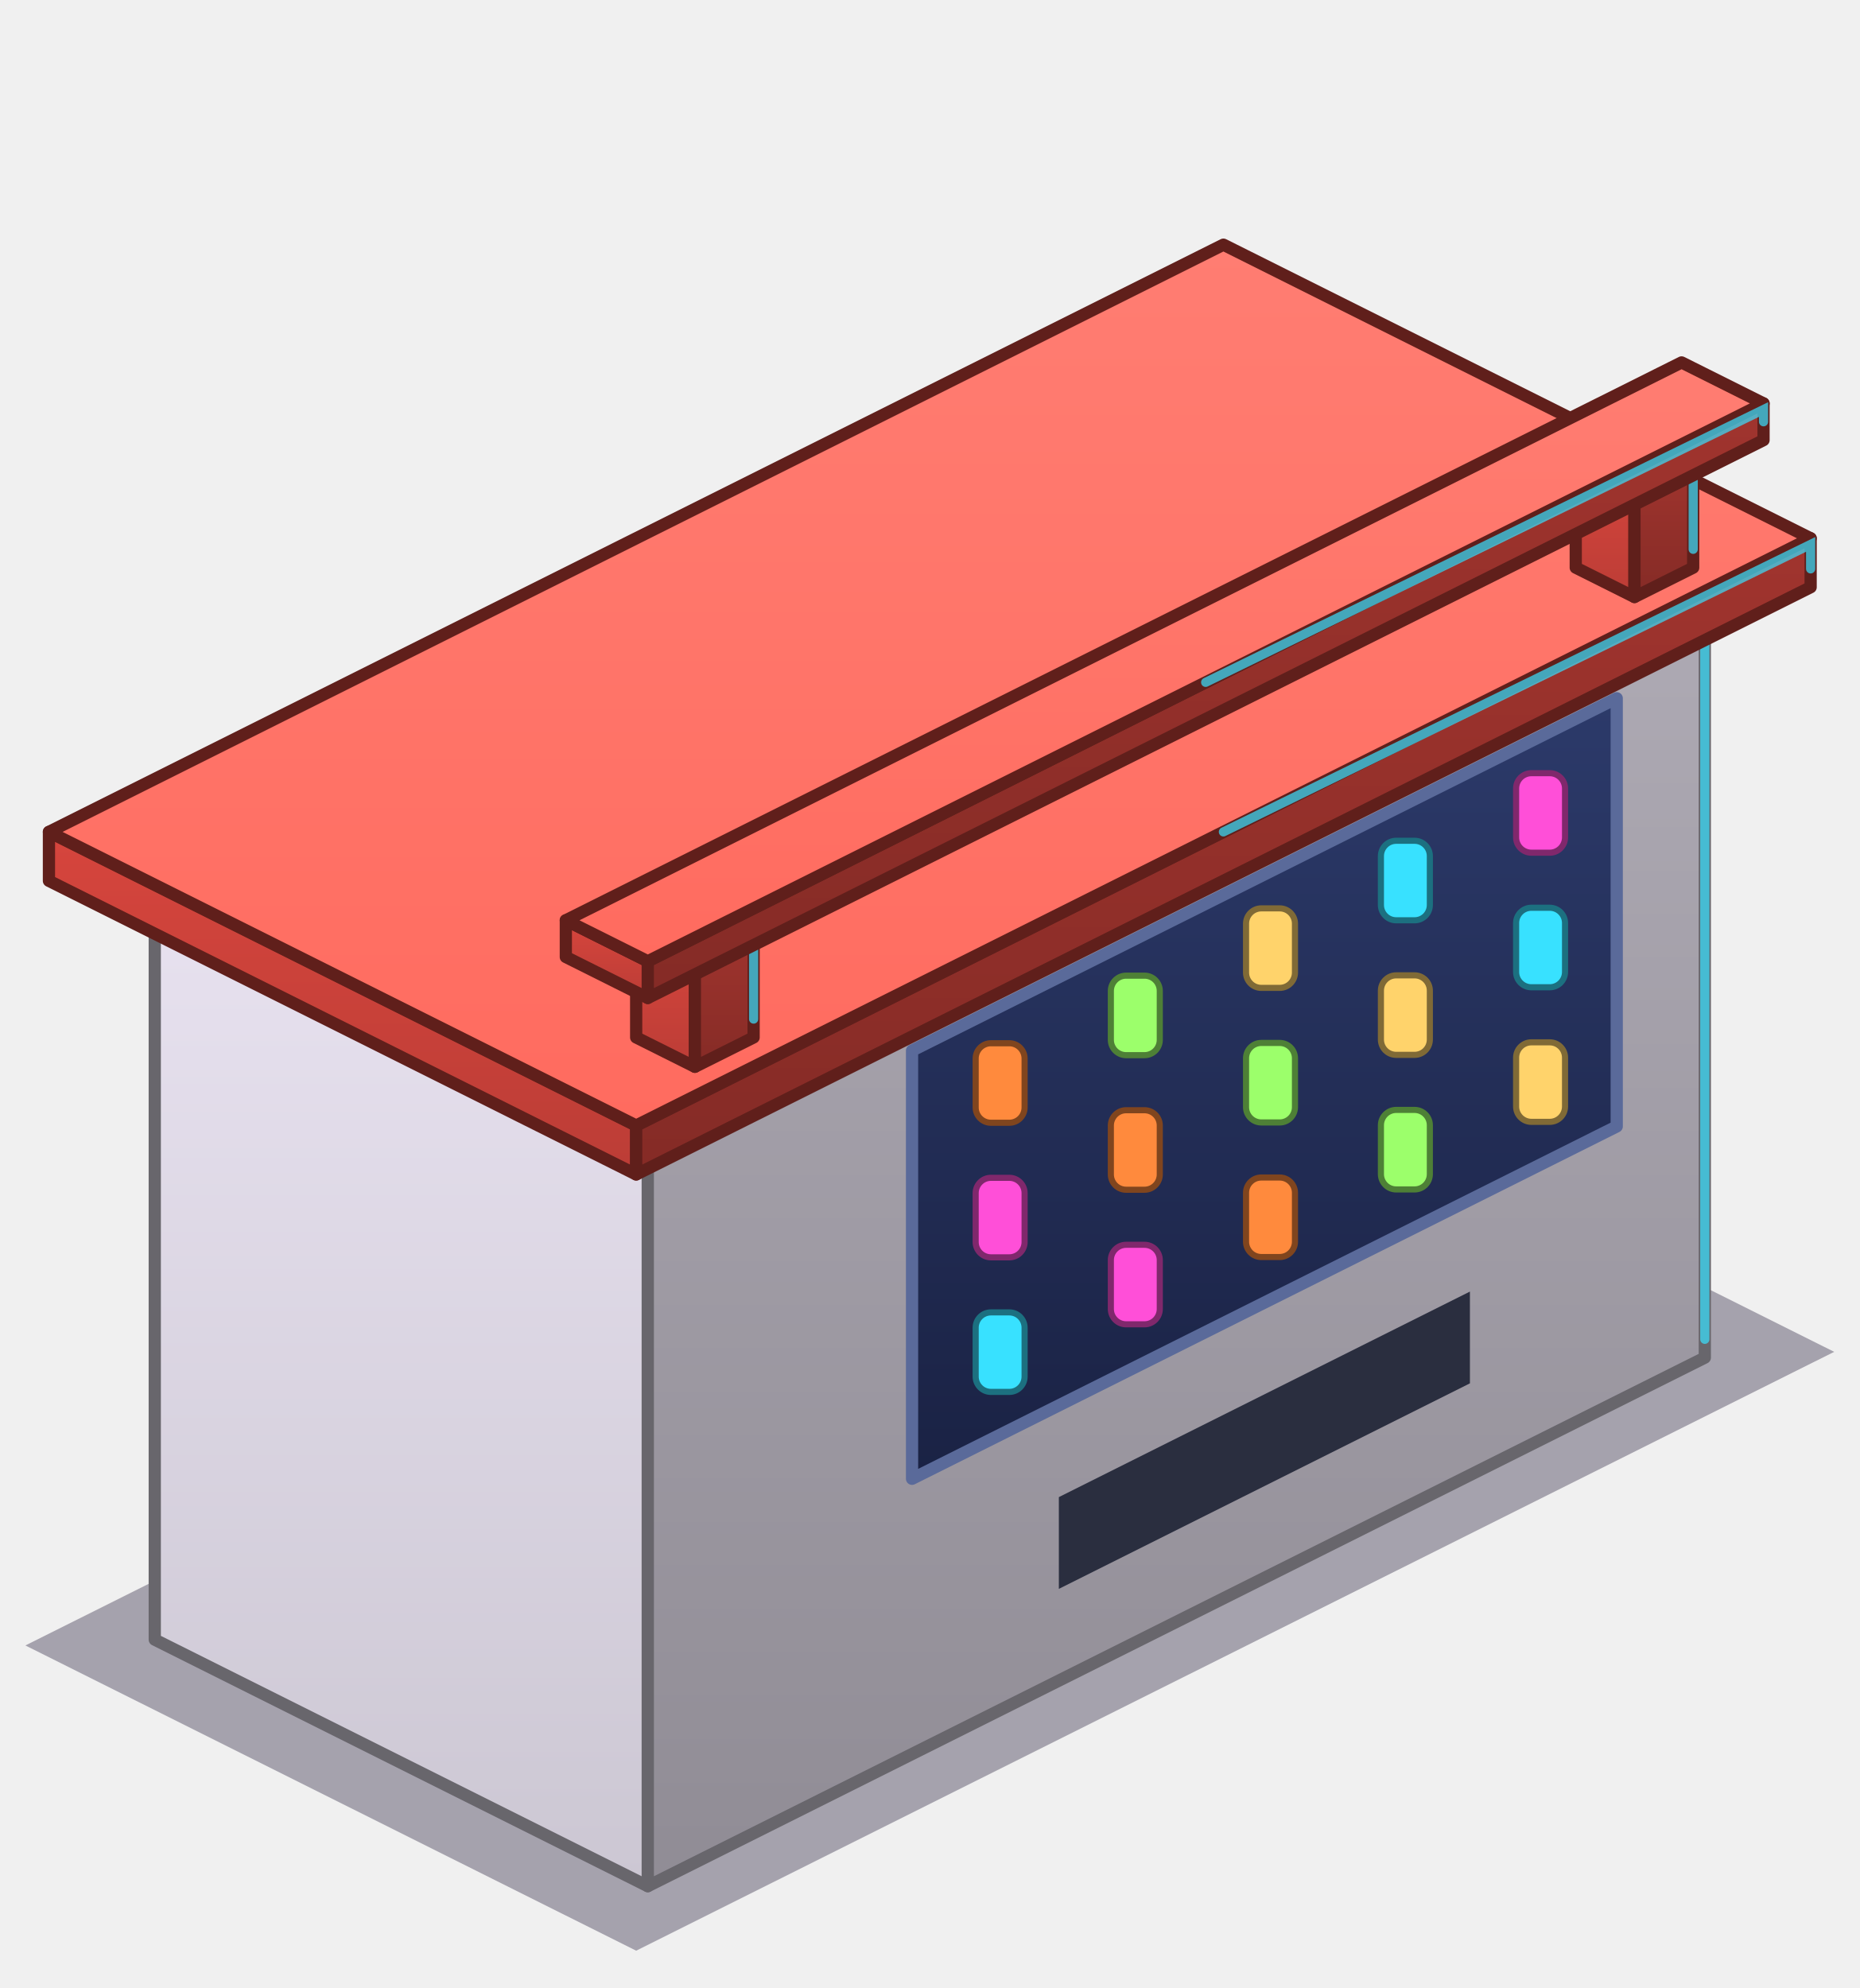
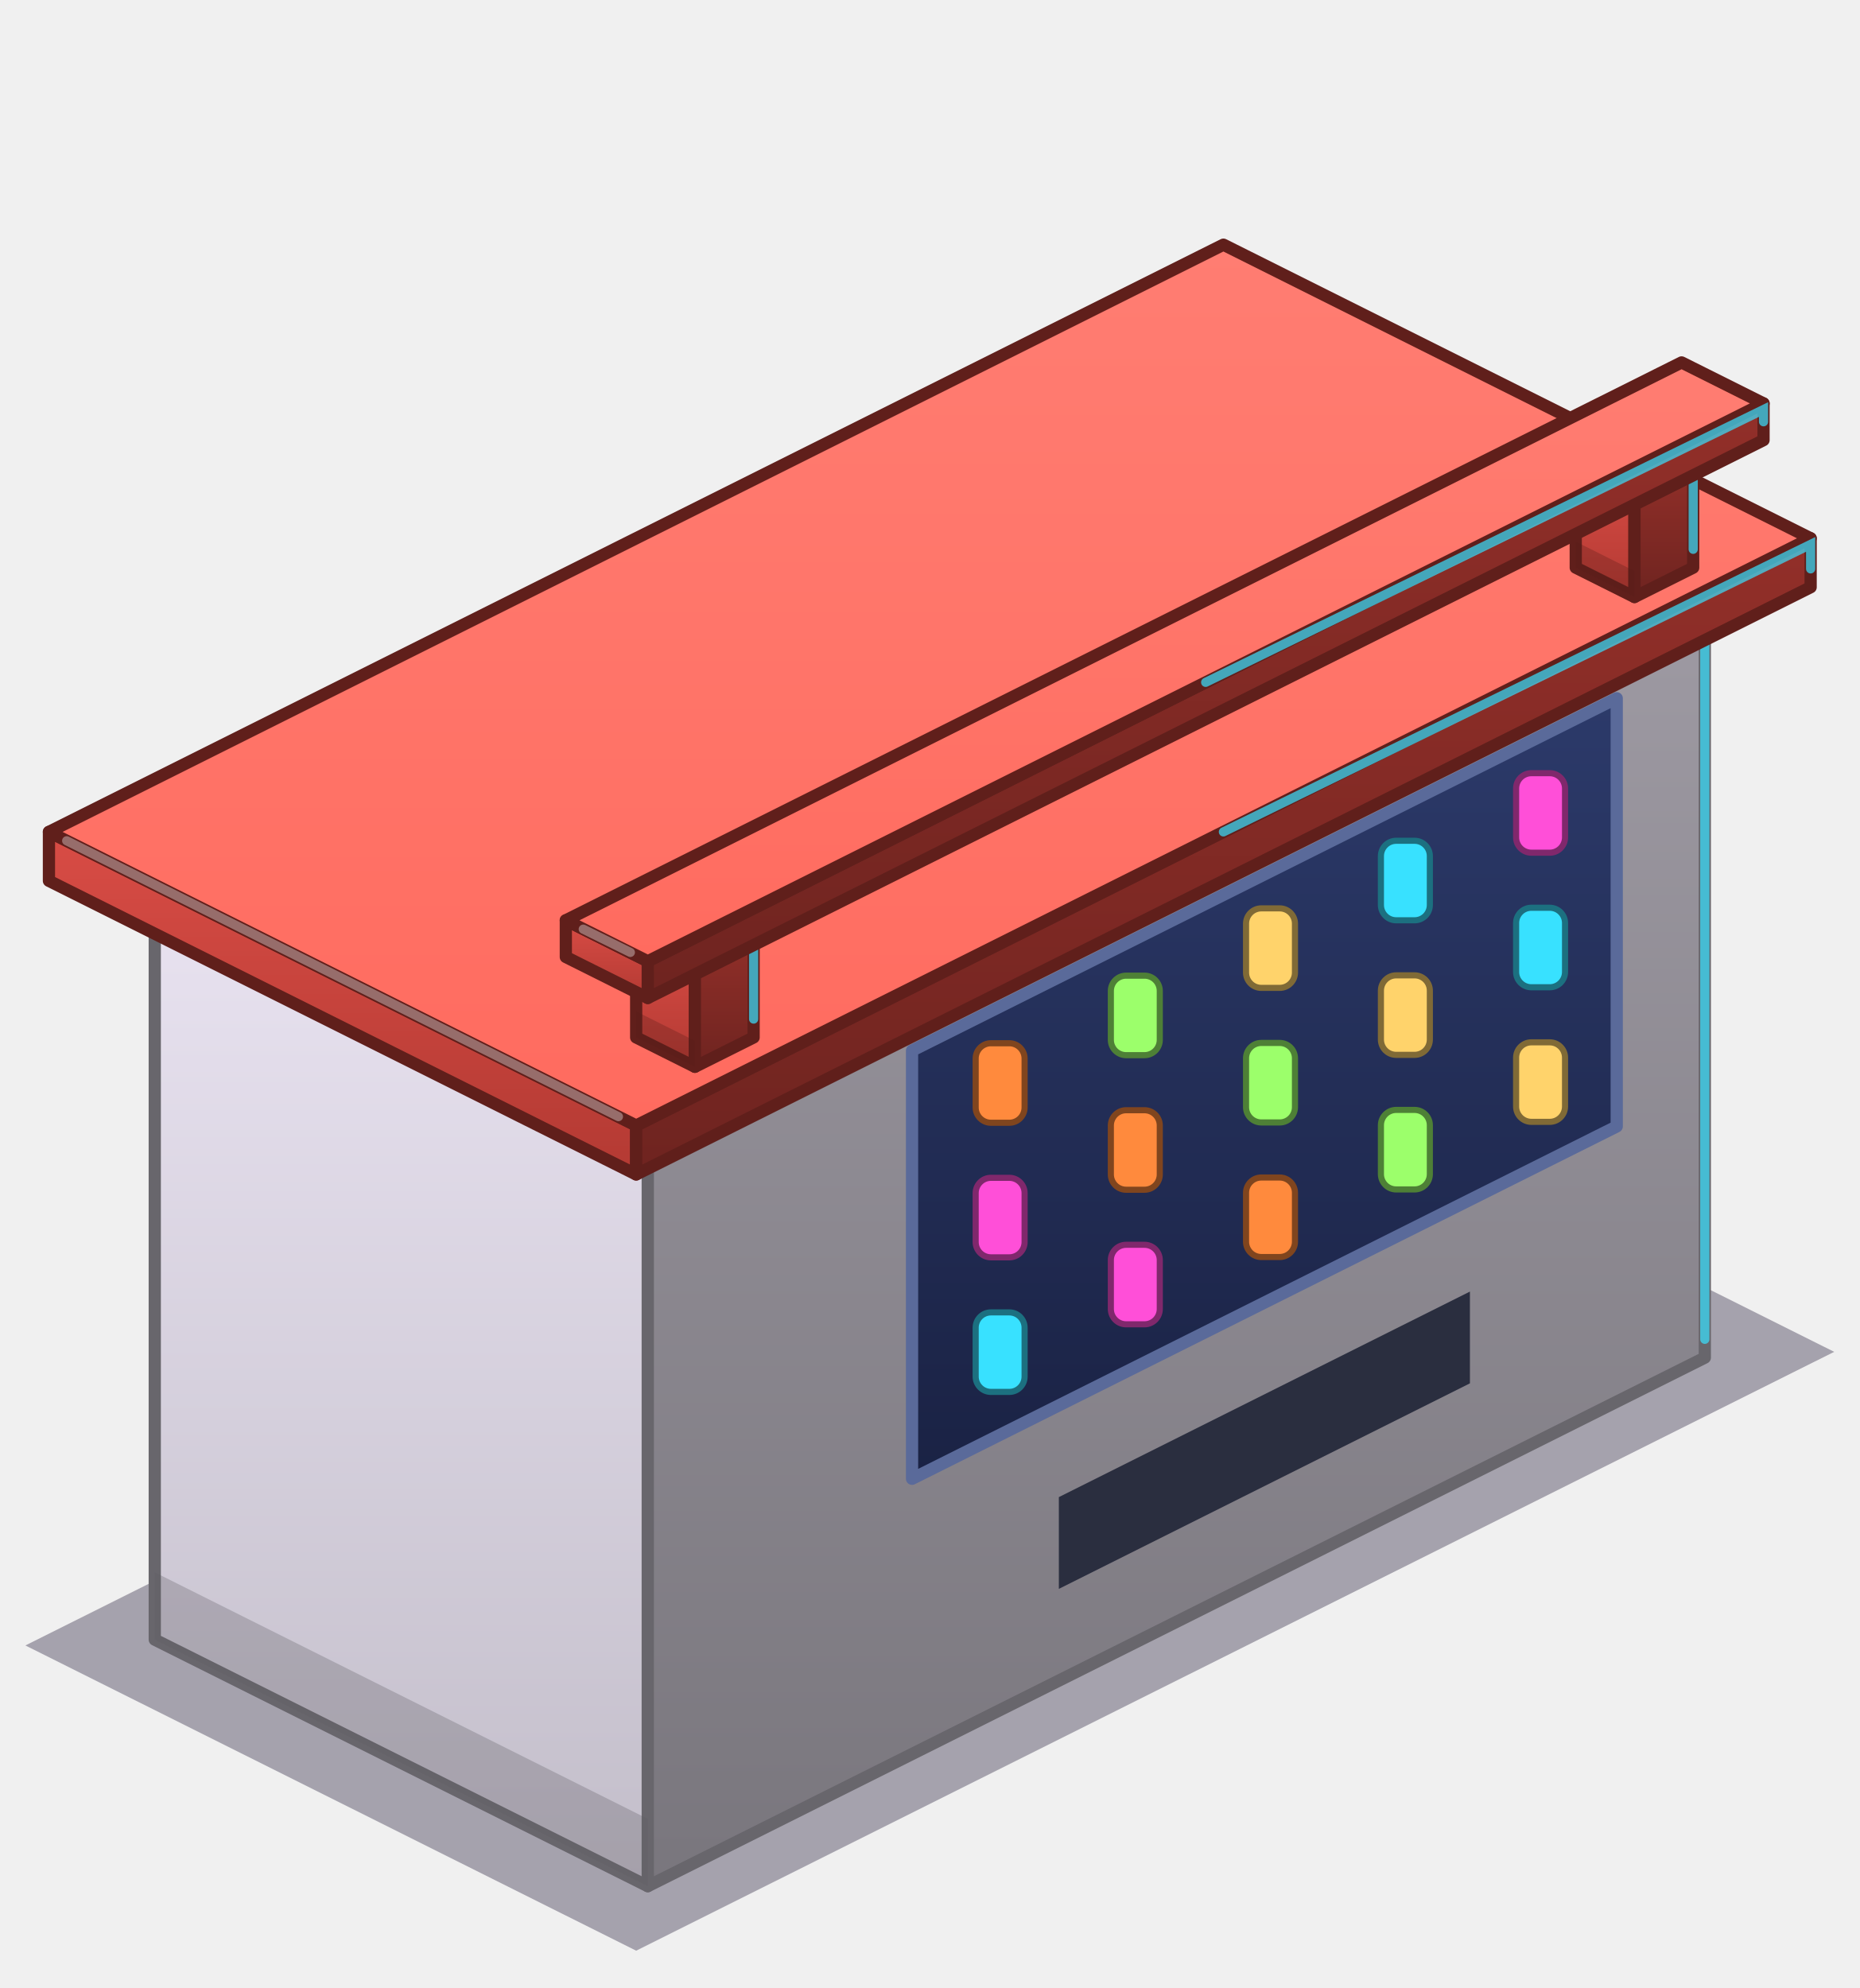
<svg xmlns="http://www.w3.org/2000/svg" width="608" height="650" viewBox="0 0 608 650">
  <defs>
    <linearGradient id="vending_shrine_g1" x1="0" y1="0" x2="0" y2="1">
-       <stop offset="0" stop-color="#e8e2f0" />
-       <stop offset="1" stop-color="#ccc7d3" />
+       <stop offset="0" stop-color="#e9e3f1" />
+       <stop offset="1" stop-color="#c3beca" />
    </linearGradient>
    <linearGradient id="vending_shrine_g2" x1="0" y1="0" x2="0" y2="1">
-       <stop offset="0" stop-color="#aeaab4" />
-       <stop offset="1" stop-color="#908c95" />
+       <stop offset="0" stop-color="#9e9aa3" />
+       <stop offset="1" stop-color="#79767d" />
    </linearGradient>
    <linearGradient id="vending_shrine_g3" x1="0" y1="0" x2="0" y2="1">
      <stop offset="0" stop-color="#ffffff" />
      <stop offset="1" stop-color="#ffffff" />
    </linearGradient>
    <linearGradient id="vending_shrine_g4" x1="0" y1="0" x2="0" y2="1">
      <stop offset="0" stop-color="#2c3a6a" />
      <stop offset="1" stop-color="#1a2244" />
    </linearGradient>
    <linearGradient id="vending_shrine_g5" x1="0" y1="0" x2="0" y2="1">
-       <stop offset="0" stop-color="#d6453d" />
-       <stop offset="1" stop-color="#bc3d36" />
+       <stop offset="0" stop-color="#d84c45" />
+       <stop offset="1" stop-color="#b43a33" />
    </linearGradient>
    <linearGradient id="vending_shrine_g6" x1="0" y1="0" x2="0" y2="1">
-       <stop offset="0" stop-color="#a0342e" />
-       <stop offset="1" stop-color="#852b26" />
+       <stop offset="0" stop-color="#922f29" />
+       <stop offset="1" stop-color="#6f2420" />
    </linearGradient>
    <linearGradient id="vending_shrine_g7" x1="0" y1="0" x2="0" y2="1">
      <stop offset="0" stop-color="#ff7d72" />
      <stop offset="1" stop-color="#ff6b5f" />
    </linearGradient>
    <linearGradient id="vending_shrine_g8" x1="0" y1="0" x2="0" y2="1">
-       <stop offset="0" stop-color="#d6453d" />
-       <stop offset="1" stop-color="#bc3d36" />
+       <stop offset="0" stop-color="#d84c45" />
+       <stop offset="1" stop-color="#b43a33" />
    </linearGradient>
    <linearGradient id="vending_shrine_g9" x1="0" y1="0" x2="0" y2="1">
-       <stop offset="0" stop-color="#a0342e" />
-       <stop offset="1" stop-color="#852b26" />
+       <stop offset="0" stop-color="#922f29" />
+       <stop offset="1" stop-color="#6f2420" />
    </linearGradient>
    <linearGradient id="vending_shrine_g10" x1="0" y1="0" x2="0" y2="1">
      <stop offset="0" stop-color="#e17873" />
      <stop offset="1" stop-color="#dd6660" />
    </linearGradient>
    <linearGradient id="vending_shrine_g11" x1="0" y1="0" x2="0" y2="1">
-       <stop offset="0" stop-color="#d6453d" />
-       <stop offset="1" stop-color="#bc3d36" />
+       <stop offset="0" stop-color="#d84c45" />
+       <stop offset="1" stop-color="#b43a33" />
    </linearGradient>
    <linearGradient id="vending_shrine_g12" x1="0" y1="0" x2="0" y2="1">
-       <stop offset="0" stop-color="#a0342e" />
-       <stop offset="1" stop-color="#852b26" />
+       <stop offset="0" stop-color="#922f29" />
+       <stop offset="1" stop-color="#6f2420" />
    </linearGradient>
    <linearGradient id="vending_shrine_g13" x1="0" y1="0" x2="0" y2="1">
      <stop offset="0" stop-color="#e17873" />
      <stop offset="1" stop-color="#dd6660" />
    </linearGradient>
    <linearGradient id="vending_shrine_g14" x1="0" y1="0" x2="0" y2="1">
-       <stop offset="0" stop-color="#d6453d" />
-       <stop offset="1" stop-color="#bc3d36" />
+       <stop offset="0" stop-color="#d84c45" />
+       <stop offset="1" stop-color="#b43a33" />
    </linearGradient>
    <linearGradient id="vending_shrine_g15" x1="0" y1="0" x2="0" y2="1">
-       <stop offset="0" stop-color="#a0342e" />
-       <stop offset="1" stop-color="#852b26" />
+       <stop offset="0" stop-color="#922f29" />
+       <stop offset="1" stop-color="#6f2420" />
    </linearGradient>
    <linearGradient id="vending_shrine_g16" x1="0" y1="0" x2="0" y2="1">
      <stop offset="0" stop-color="#ff7d72" />
      <stop offset="1" stop-color="#ff6b5f" />
    </linearGradient>
  </defs>
  <g id="shadow">
    <polygon points="400.0,342.2 599.7,442.0 208.0,637.8 8.3,538.0" fill="#1a1230" opacity="0.35" />
  </g>
  <g id="machine">
    <polygon points="50.6,286.1 211.8,366.7 211.8,616.7 50.6,536.1" fill="url(#vending_shrine_g1)" stroke="#68666c" stroke-width="4" stroke-linejoin="round" />
    <polygon points="557.4,193.9 211.8,366.7 211.8,616.7 557.4,443.9" fill="url(#vending_shrine_g2)" stroke="#68666c" stroke-width="4" stroke-linejoin="round" />
+     <polygon points="50.6,514.1 211.8,594.7 211.8,616.7 50.6,536.1" fill="#5d5a60" opacity="0.3" />
    <polygon points="396.2,113.3 557.4,193.9 211.8,366.7 50.6,286.1" fill="url(#vending_shrine_g3)" stroke="#68666c" stroke-width="4" stroke-linejoin="round" />
+     <polyline points="56.3,289.0 206.1,363.8" fill="none" stroke="#ffffff" stroke-width="3" stroke-opacity="0.35" stroke-linecap="round" />
    <polyline points="557.4,437.9 557.4,195.9 384.6,280.3" fill="none" stroke="#38e1ff" stroke-width="3" stroke-opacity="0.7" stroke-linecap="round" />
  </g>
  <g id="window">
    <polygon points="528.6,228.3 298.2,343.5 298.2,483.5 528.6,368.3" fill="url(#vending_shrine_g4)" stroke="#5a6a9a" stroke-width="4" stroke-linejoin="round" />
    <rect x="495.7" y="252.8" width="16" height="26" rx="5" fill="#ff4fd8" stroke="#80286c" stroke-width="2" />
    <rect x="451.5" y="274.9" width="16" height="26" rx="5" fill="#38e1ff" stroke="#1c7080" stroke-width="2" />
    <rect x="407.4" y="297.0" width="16" height="26" rx="5" fill="#ffd36b" stroke="#806a36" stroke-width="2" />
    <rect x="363.2" y="319.0" width="16" height="26" rx="5" fill="#9cff6b" stroke="#4e8036" stroke-width="2" />
    <rect x="319.0" y="341.1" width="16" height="26" rx="5" fill="#ff8a3d" stroke="#80451e" stroke-width="2" />
    <rect x="495.7" y="296.8" width="16" height="26" rx="5" fill="#38e1ff" stroke="#1c7080" stroke-width="2" />
    <rect x="451.5" y="318.9" width="16" height="26" rx="5" fill="#ffd36b" stroke="#806a36" stroke-width="2" />
    <rect x="407.4" y="341.0" width="16" height="26" rx="5" fill="#9cff6b" stroke="#4e8036" stroke-width="2" />
    <rect x="363.2" y="363.0" width="16" height="26" rx="5" fill="#ff8a3d" stroke="#80451e" stroke-width="2" />
    <rect x="319.0" y="385.1" width="16" height="26" rx="5" fill="#ff4fd8" stroke="#80286c" stroke-width="2" />
    <rect x="495.7" y="340.8" width="16" height="26" rx="5" fill="#ffd36b" stroke="#806a36" stroke-width="2" />
    <rect x="451.5" y="362.9" width="16" height="26" rx="5" fill="#9cff6b" stroke="#4e8036" stroke-width="2" />
    <rect x="407.4" y="385.0" width="16" height="26" rx="5" fill="#ff8a3d" stroke="#80451e" stroke-width="2" />
    <rect x="363.2" y="407.0" width="16" height="26" rx="5" fill="#ff4fd8" stroke="#80286c" stroke-width="2" />
    <rect x="319.0" y="429.1" width="16" height="26" rx="5" fill="#38e1ff" stroke="#1c7080" stroke-width="2" />
    <polygon points="480.6,422.3 346.2,489.5 346.2,519.5 480.6,452.3" fill="#2a2e3f" />
  </g>
  <g id="roof">
    <polygon points="16.0,272.0 208.0,368.0 208.0,384.0 16.0,288.0" fill="url(#vending_shrine_g5)" stroke="#601f1b" stroke-width="4" stroke-linejoin="round" />
    <polygon points="592.0,176.0 208.0,368.0 208.0,384.0 592.0,192.0" fill="url(#vending_shrine_g6)" stroke="#601f1b" stroke-width="4" stroke-linejoin="round" />
    <polygon points="400.0,80.0 592.0,176.0 208.0,368.0 16.0,272.0" fill="url(#vending_shrine_g7)" stroke="#601f1b" stroke-width="4" stroke-linejoin="round" />
+     <polyline points="21.8,274.9 202.2,365.1" fill="none" stroke="#ffffff" stroke-width="3" stroke-opacity="0.35" stroke-linecap="round" />
    <polyline points="592.0,186.0 592.0,178.0 400.0,272.0" fill="none" stroke="#38e1ff" stroke-width="3" stroke-opacity="0.7" stroke-linecap="round" />
    <polygon points="515.2,151.6 534.4,161.2 534.4,195.2 515.2,185.6" fill="url(#vending_shrine_g8)" stroke="#601f1b" stroke-width="4" stroke-linejoin="round" />
    <polygon points="553.6,151.6 534.4,161.2 534.4,195.2 553.6,185.6" fill="url(#vending_shrine_g9)" stroke="#601f1b" stroke-width="4" stroke-linejoin="round" />
+     <polygon points="515.2,177.1 534.4,186.7 534.4,195.2 515.2,185.6" fill="#561c18" opacity="0.3" />
    <polygon points="534.4,142.0 553.6,151.6 534.4,161.2 515.2,151.6" fill="url(#vending_shrine_g10)" stroke="#601f1b" stroke-width="4" stroke-linejoin="round" />
+     <polyline points="521.0,154.5 528.6,158.3" fill="none" stroke="#ffffff" stroke-width="3" stroke-opacity="0.35" stroke-linecap="round" />
    <polyline points="553.6,179.6 553.6,153.6 544.0,156.4" fill="none" stroke="#38e1ff" stroke-width="3" stroke-opacity="0.7" stroke-linecap="round" />
    <polygon points="208.0,305.2 227.2,314.8 227.2,348.8 208.0,339.2" fill="url(#vending_shrine_g11)" stroke="#601f1b" stroke-width="4" stroke-linejoin="round" />
    <polygon points="246.4,305.2 227.2,314.8 227.2,348.8 246.4,339.2" fill="url(#vending_shrine_g12)" stroke="#601f1b" stroke-width="4" stroke-linejoin="round" />
+     <polygon points="208.0,330.7 227.2,340.3 227.2,348.8 208.0,339.2" fill="#561c18" opacity="0.3" />
    <polygon points="227.2,295.6 246.4,305.2 227.2,314.8 208.0,305.2" fill="url(#vending_shrine_g13)" stroke="#601f1b" stroke-width="4" stroke-linejoin="round" />
+     <polyline points="213.8,308.1 221.4,311.9" fill="none" stroke="#ffffff" stroke-width="3" stroke-opacity="0.35" stroke-linecap="round" />
    <polyline points="246.4,333.2 246.4,307.2 236.8,310.0" fill="none" stroke="#38e1ff" stroke-width="3" stroke-opacity="0.7" stroke-linecap="round" />
    <polygon points="185.0,300.9 211.8,314.3 211.8,326.3 185.0,312.9" fill="url(#vending_shrine_g14)" stroke="#601f1b" stroke-width="4" stroke-linejoin="round" />
    <polygon points="576.6,131.9 211.8,314.3 211.8,326.3 576.6,143.9" fill="url(#vending_shrine_g15)" stroke="#601f1b" stroke-width="4" stroke-linejoin="round" />
    <polygon points="549.8,118.5 576.6,131.9 211.8,314.3 185.0,300.9" fill="url(#vending_shrine_g16)" stroke="#601f1b" stroke-width="4" stroke-linejoin="round" />
+     <polyline points="190.7,303.8 206.1,311.4" fill="none" stroke="#ffffff" stroke-width="3" stroke-opacity="0.35" stroke-linecap="round" />
    <polyline points="576.6,137.9 576.6,133.9 394.2,223.1" fill="none" stroke="#38e1ff" stroke-width="3" stroke-opacity="0.7" stroke-linecap="round" />
  </g>
</svg>
